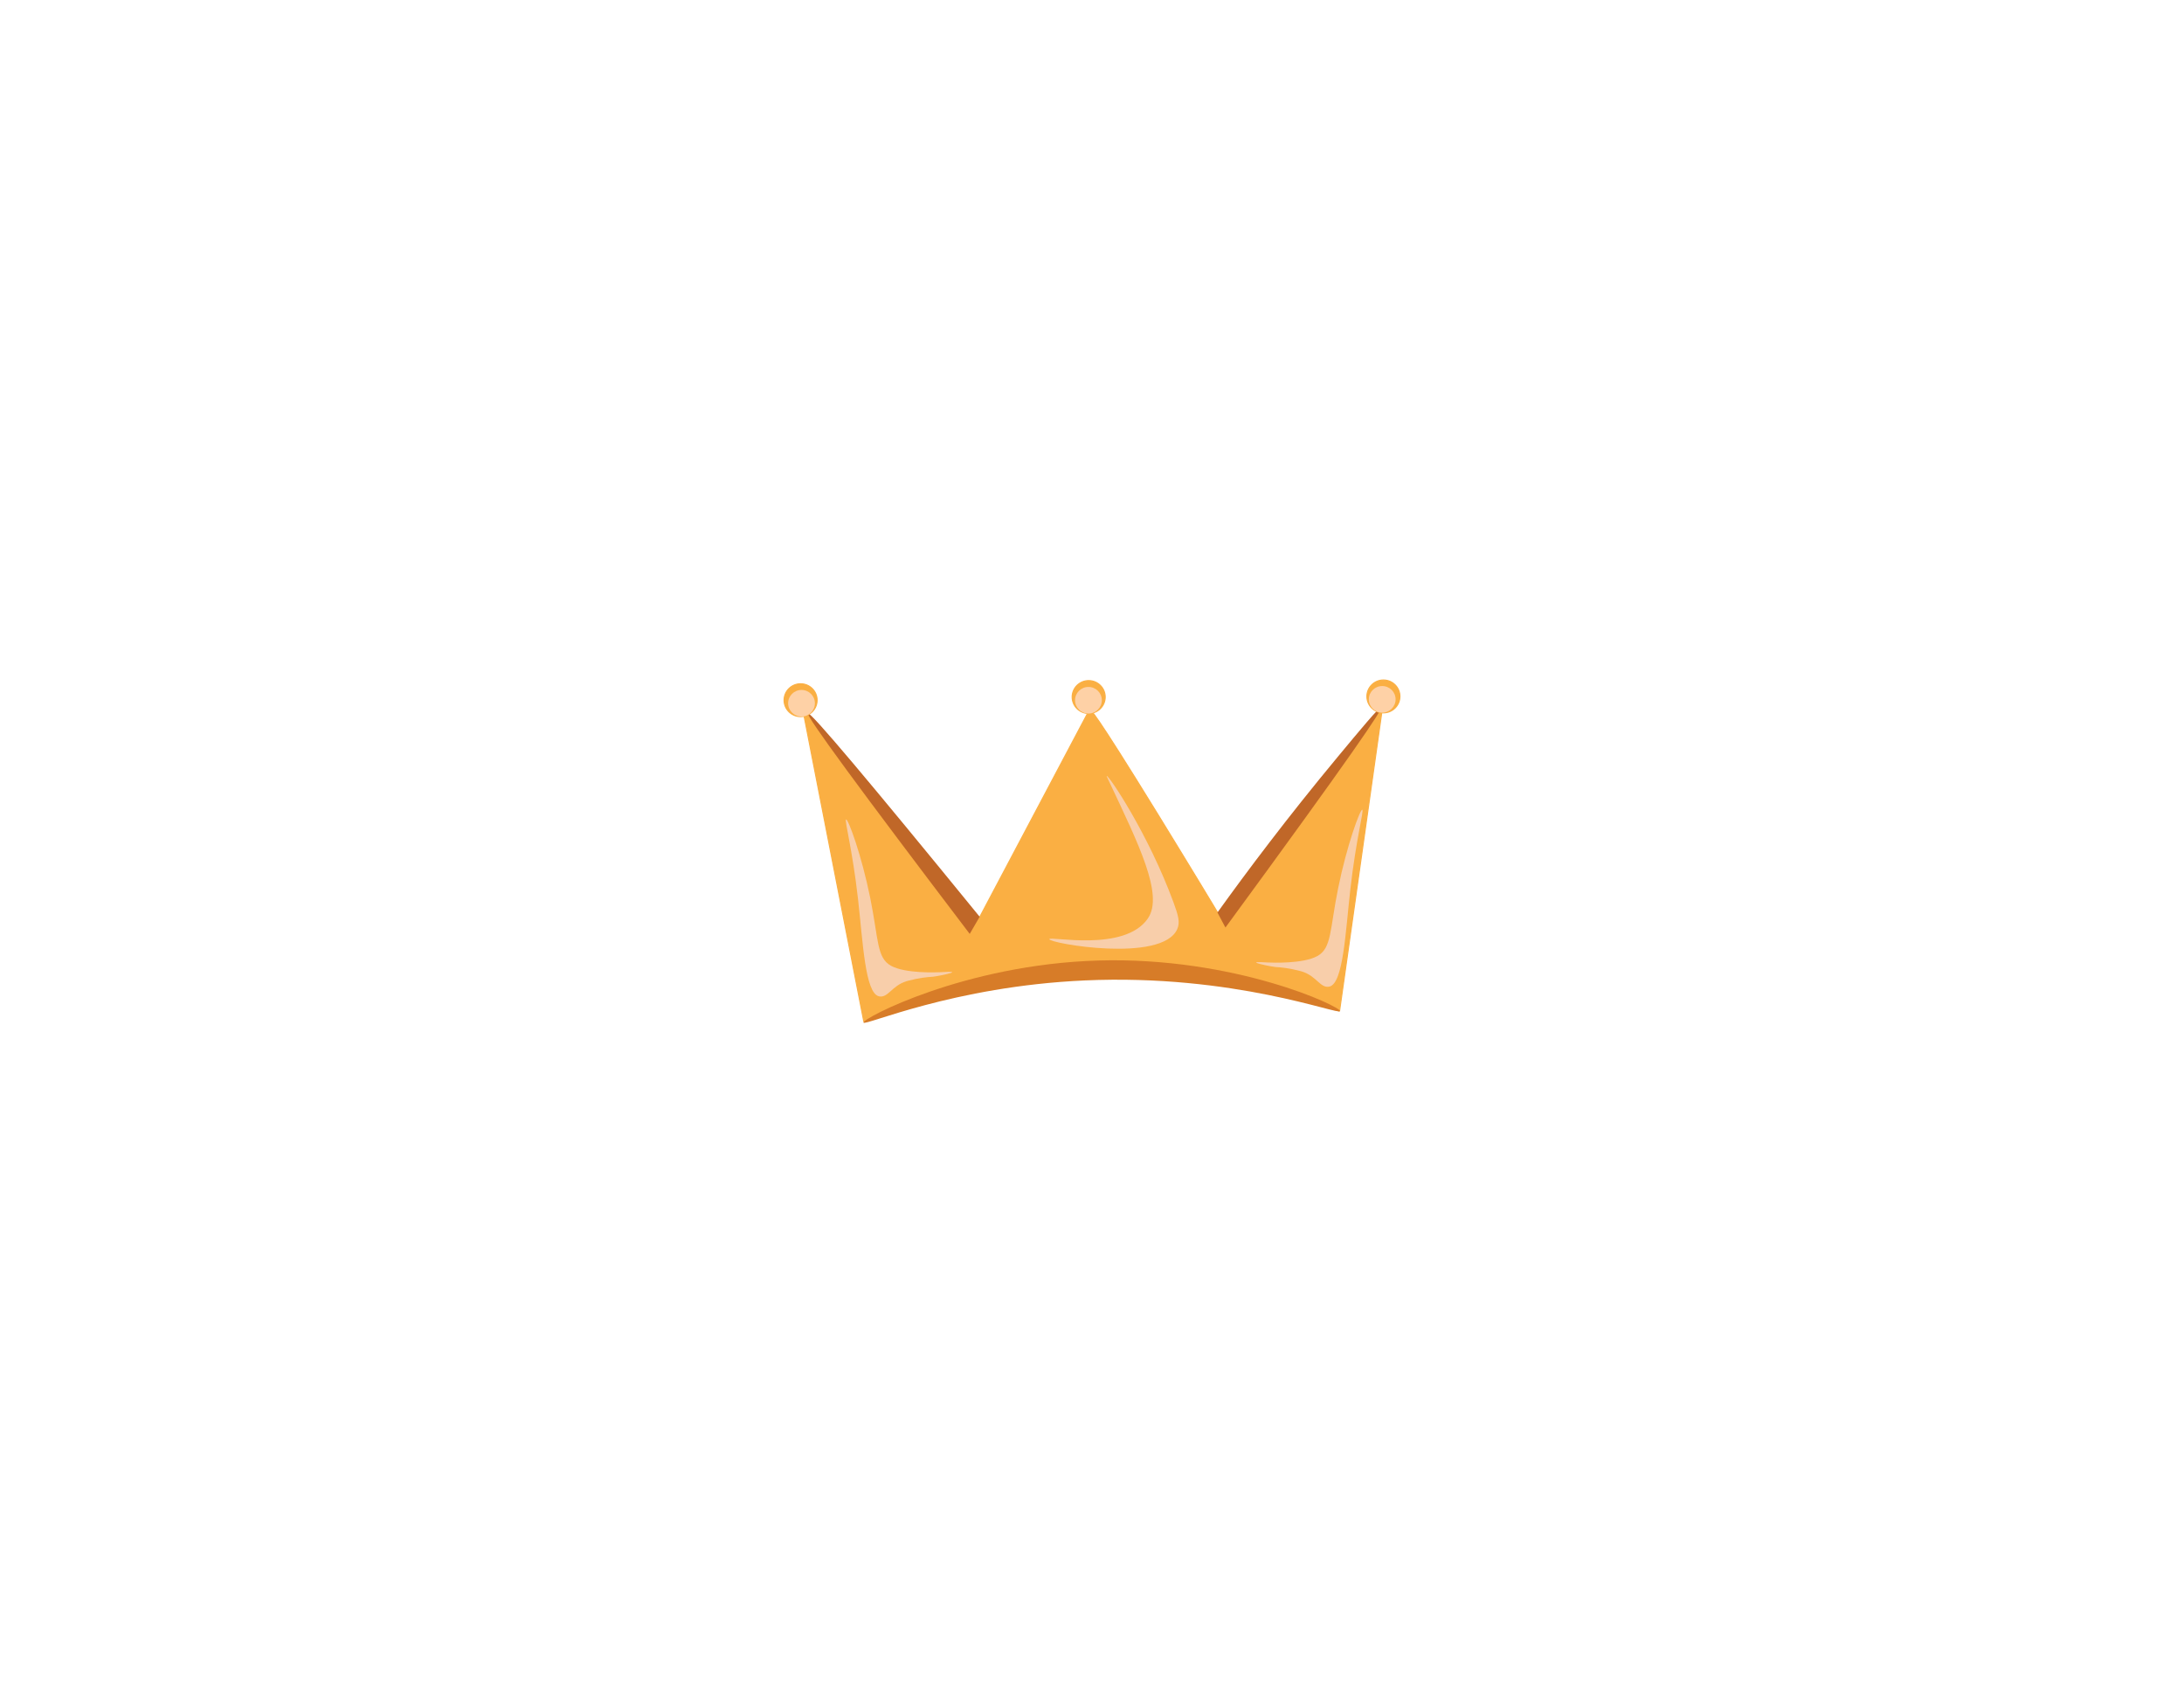
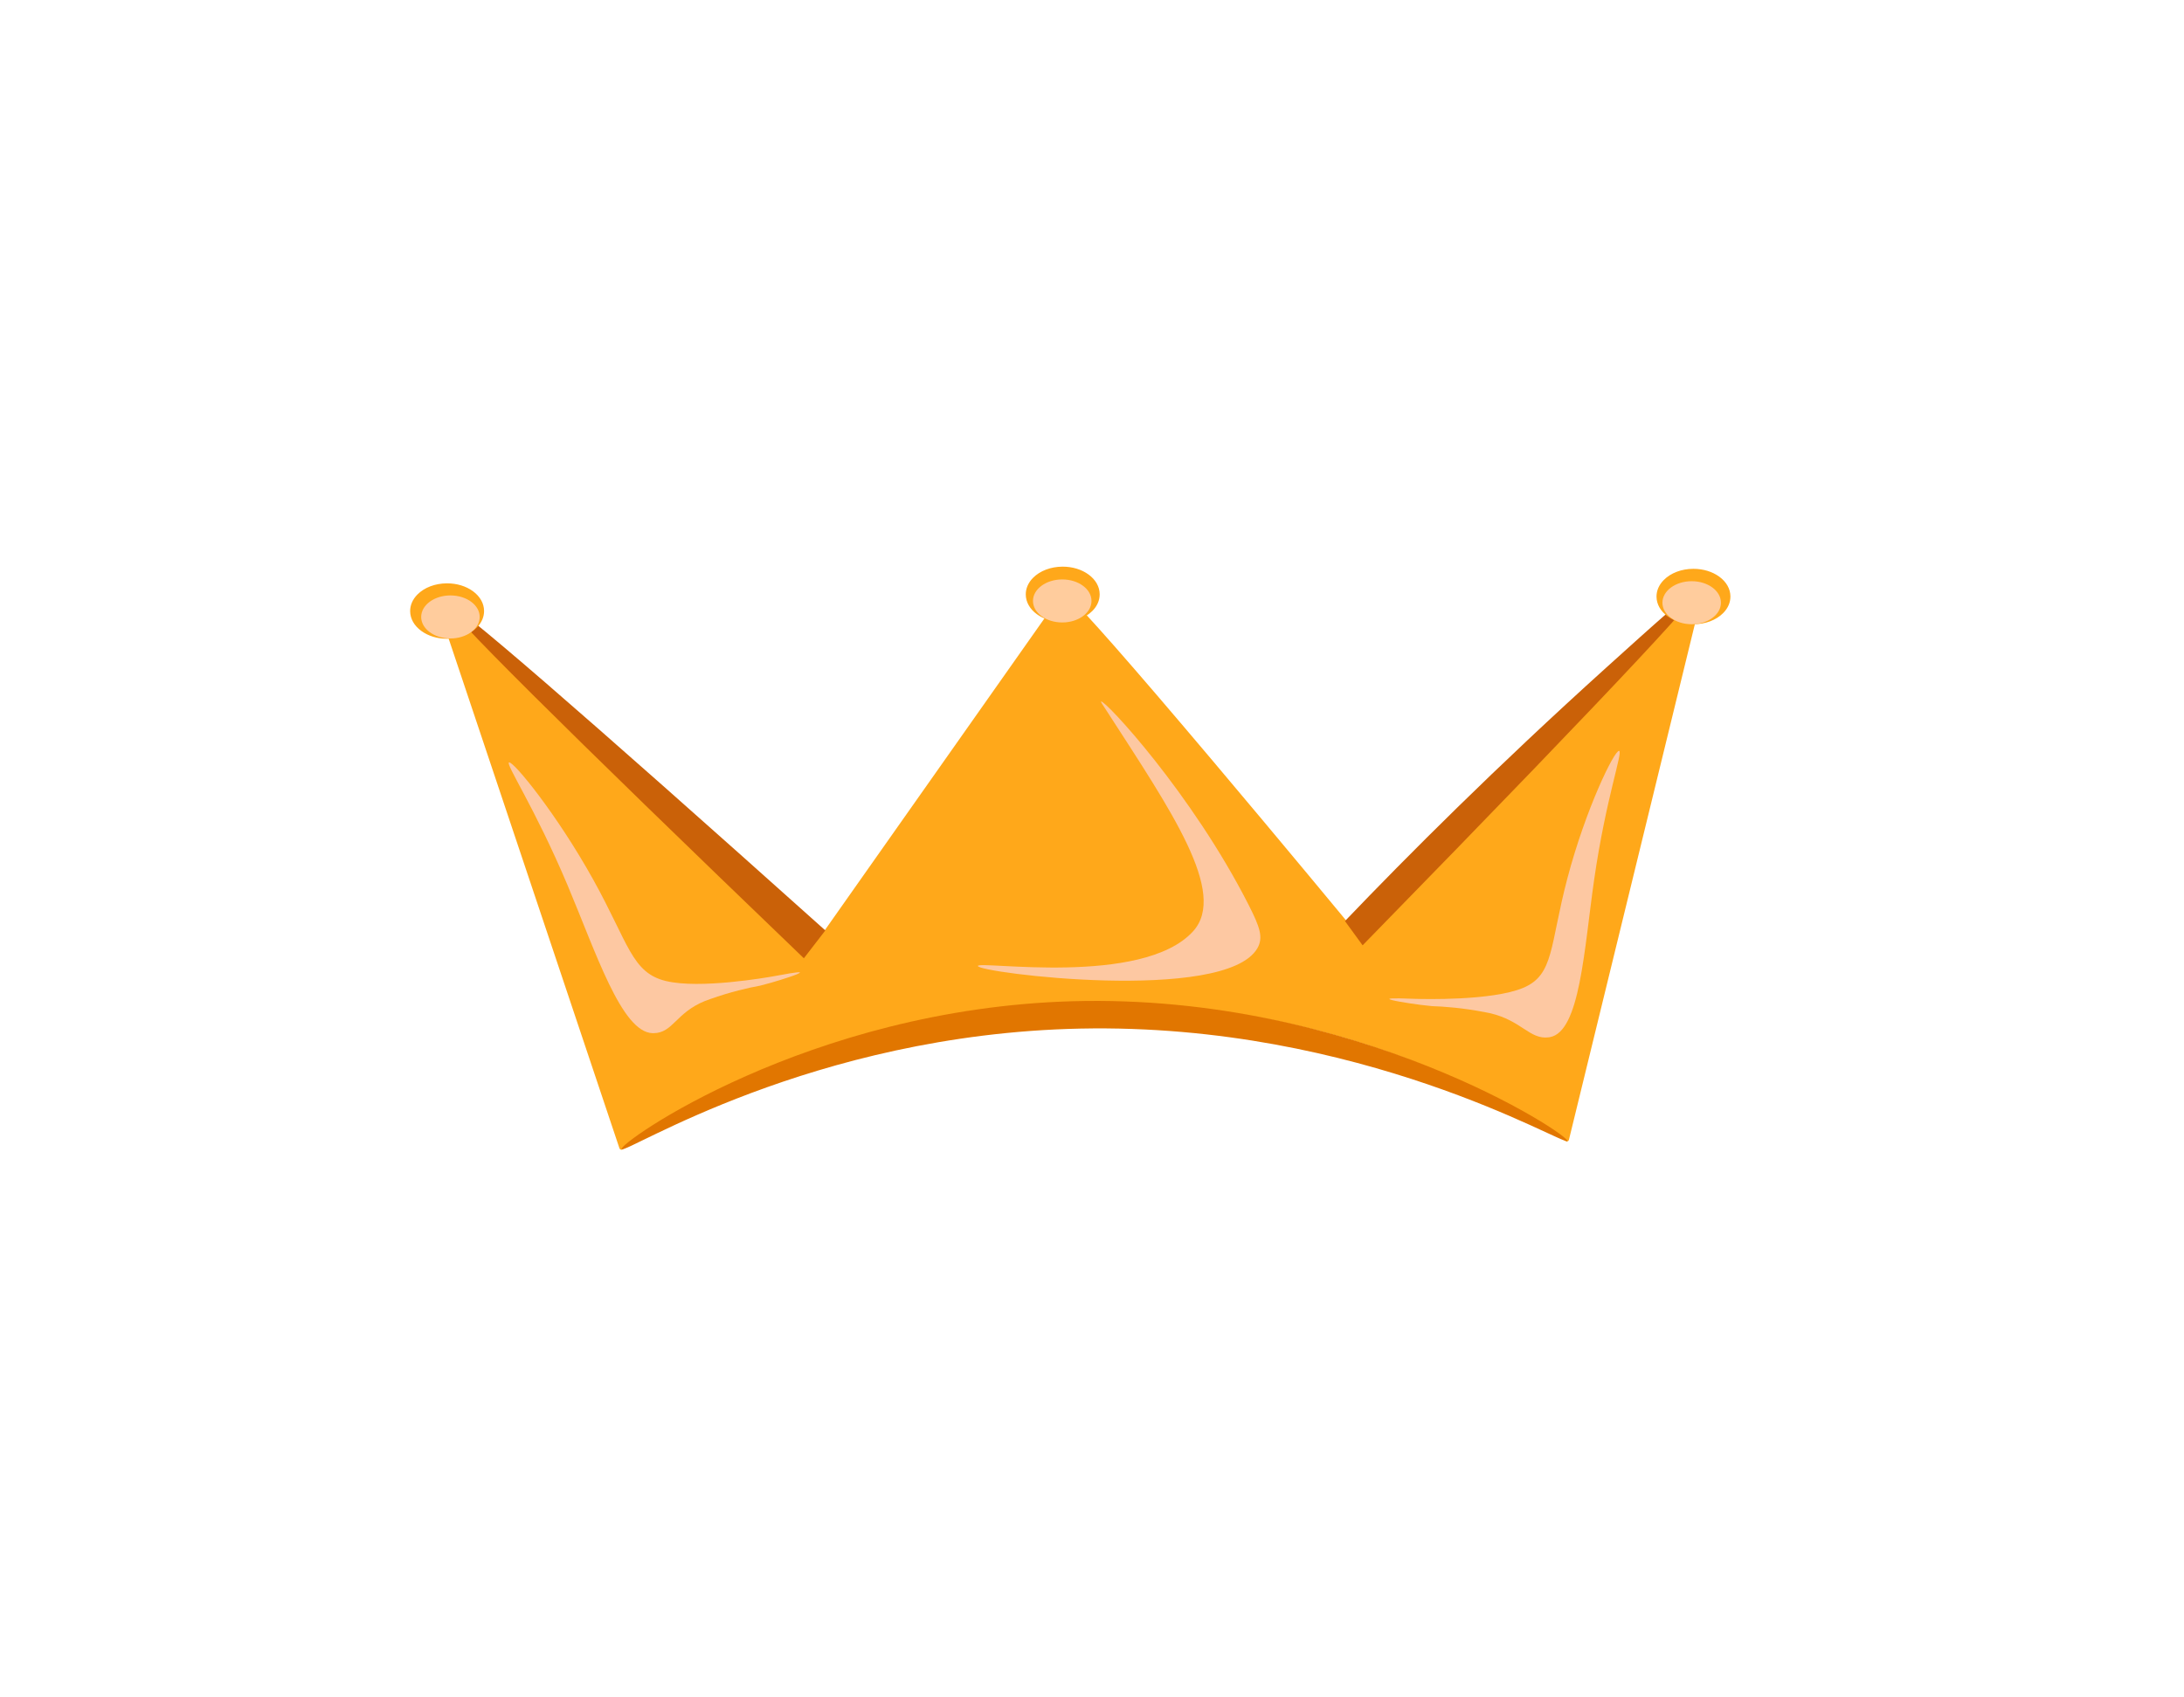
- <svg xmlns="http://www.w3.org/2000/svg" id="Layer_1" data-name="Layer 1" viewBox="0 0 1621.417 1264.252">
+ <svg xmlns="http://www.w3.org/2000/svg" id="Layer_1" data-name="Layer 1" viewBox="0 0 2129.795 1654.538">
  <defs>
    <style>
      .cls-1 {
-         fill: #f8ceaa;
+         fill: #fdc8a2;
      }

      .cls-2 {
-         fill: #faaf43;
+         fill: #e17600;
      }

      .cls-3 {
-         fill: #c06728;
+         fill: #ffcc9d;
      }

      .cls-4 {
-         fill: #fed1a6;
+         fill: #ffa81a;
      }

      .cls-5 {
-         fill: #d77c28;
+         fill: #ca6108;
      }
    </style>
  </defs>
  <g>
    <g>
      <g>
-         <path class="cls-2" d="M641.644,758.32c-.066,0-.132-.016-.191-.049-.105-.057-.179-.158-.202-.275l-44.975-230.016c-.035-.18.056-.36.222-.439.055-.026.113-.039.171-.039.116,0,.231.051.309.145l128.948,155.674,82.746-156.268c.067-.127.197-.207.34-.213.004-0.0.009-0.0.014-0.0.138,0,.266.071.34.188l95.388,152.719,120.832-154.409c.078-.099.195-.154.315-.154.053,0,.106.01.157.032.167.071.265.245.24.425l-31.736,224.311c-.017.119-.086.224-.188.286-.064.039-.136.058-.208.058-.044,0-.089-.007-.132-.022-52.013-18.189-106.212-27.653-161.091-28.128-1.44-.013-2.89-.019-4.32-.019-64.126,0-126.985,12.166-186.828,36.161-.048.019-.099.029-.149.029Z" />
-         <path class="cls-2" d="M1025.901,525.588h.005M1025.901,525.588l-31.736,224.311c-36.976-12.931-92.595-27.556-161.22-28.15-1.441-.013-2.892-.019-4.323-.019-82.608,0-147.844,20.499-186.977,36.19l-44.975-230.016,129.331,156.136,83.026-156.798,95.691,153.205,121.184-154.859M1025.901,524.787c-.019,0-.038.001-.057.002-.151.01-.29.062-.407.145-.044.031-.085.067-.123.108t-.001.001l-.002.002c-.017.018-.032.037-.047.057l-120.474,153.951-95.085-152.235c-.146-.235-.404-.377-.679-.377-.009,0-.019,0-.028.001-.287.01-.545.172-.68.425l-82.466,155.74-128.566-155.213c-.156-.189-.384-.29-.617-.29-.116,0-.232.025-.342.077-.331.157-.514.518-.443.877l20.485,104.765,24.49,125.251c.046.234.194.435.403.55.119.065.251.097.383.097.101,0,.202-.019.298-.058,59.795-23.976,122.603-36.132,186.68-36.132,1.429,0,2.877.006,4.316.019,54.835.475,108.991,9.931,160.963,28.105.086.03.175.045.264.045.145,0,.29-.04.416-.117.205-.124.343-.335.377-.572l31.727-224.249c.013-.056.019-.115.019-.175,0-.44-.352-.797-.792-.801h-.011ZM1025.901,526.389h.005-.005Z" />
+         <path class="cls-4" d="M605.977,1120.492c-.1,0-.2-.015-.298-.046-.301-.096-.539-.329-.64-.629l-178.98-534.219c-.142-.424.019-.891.391-1.138.167-.11.357-.165.546-.165.235,0,.469.084.655.247l373.336,329.271,234.804-333.419c.176-.25.457-.404.762-.418.015-.001.031-.001.046-.001.288,0,.563.126.751.346l276.859,323.439,344.258-330.001c.189-.181.435-.275.685-.275.169,0,.34.043.494.132.381.22.571.664.467,1.091l-131.117,536.965c-.078.318-.307.576-.613.691-.113.042-.231.063-.348.063-.201,0-.399-.061-.568-.18-39.66-27.835-90.348-54.676-142.727-75.578-98.86-39.45-204.033-59.452-312.596-59.452-8.616,0-17.366.13-26.007.386-231.293,6.854-384.459,102.075-439.575,142.695-.172.127-.378.193-.587.193Z" />
+         <path class="cls-4" d="M1659.155,574.473h.005M1659.155,574.473c-43.706,178.988-87.411,357.977-131.117,536.965-30.708-21.552-198.474-135.21-455.892-135.21-8.589,0-17.249.126-26.036.386-248.386,7.361-404.839,116.876-440.133,142.888-59.66-178.073-119.32-356.146-178.98-534.219l374.164,330.001,235.439-334.321,277.54,324.234,345.014-330.725M1659.159,572.495h-.005c-.478,0-.917.17-1.26.453l-.002.002c-.002.002-.005.004-.007.006-.002.002-.003.003-.005.004-.001.002-.003.002-.004.003-.002.002-.005.004-.007.006-.001.001-.001.001-.001.001-.028.024-.056.049-.083.076l-343.503,329.277-276.179-322.644c-.377-.44-.926-.692-1.503-.692-.031,0-.062.001-.093.002-.61.029-1.172.338-1.524.837l-234.169,332.516-372.509-328.541c-.371-.328-.839-.495-1.309-.495-.379,0-.76.109-1.093.33-.746.495-1.067,1.428-.782,2.277l178.98,534.219c.201.6.676,1.067,1.279,1.258.195.061.396.092.596.092.417,0,.83-.132,1.174-.386,55.041-40.566,208.002-135.657,439.018-142.503,8.633-.255,17.373-.385,25.977-.385,59.078,0,117.992,6.074,175.107,18.054,46.934,9.844,93.069,23.749,137.122,41.329,52.309,20.873,102.926,47.676,142.526,75.469.338.237.735.359,1.137.359.235,0,.47-.042.696-.127.612-.23,1.07-.748,1.225-1.382l74.924-306.837,56.169-230.028c.054-.18.083-.371.083-.569,0-1.092-.883-1.978-1.976-1.978h0ZM1659.155,576.452h.005-.005Z" />
      </g>
      <g>
-         <path class="cls-2" d="M900.45,687.04c-.13-.002-.251-.067-.324-.174-24.855-36.24-48.171-74.702-69.301-114.318-21.984-41.22-22.949-45.115-21.996-45.654.06-.034.186-.066.256-.066.746,0,2.728,0,49.919,76.62,16.125,26.181,46.632,76.32,46.632,76.64,0,.085-.027.168-.077.236l-4.779,6.551c-.076.103-.196.164-.324.164h-.006Z" />
-         <path class="cls-2" d="M809.084,527.228c4.007,0,96.15,152.859,96.15,152.86-1.593,2.184-3.186,4.368-4.779,6.552-18.254-26.615-43.102-65.204-69.278-114.28-6.578-12.334-23.621-44.287-22.152-45.118.017-.009.036-.014.059-.014M809.084,526.427c-.16,0-.316.041-.453.118-1.2.679-2.148,1.215,21.826,46.166,21.151,39.656,44.475,78.13,69.338,114.382.147.214.389.344.649.348h.012c.256,0,.496-.122.647-.329l4.779-6.552c.1-.137.154-.302.154-.472q0-.293-14.576-24.3c-7.939-13.075-19.955-32.806-32.115-52.55-47.308-76.811-49.228-76.811-50.26-76.811h0Z" />
+         <path class="cls-4" d="M1302.016,919.405c-.27-.002-.528-.115-.712-.312-72.023-76.664-139.673-158.077-201.072-241.978-47.111-64.377-65.884-92.226-64.807-96.137.118-.43.398-.758.789-.924.171-.073.359-.11.557-.11,1.897,0,7.669,0,144.506,162.098,69.107,81.865,135.121,161.766,135.171,161.844.254.388.206.9-.118,1.232l-13.597,13.987c-.186.192-.442.3-.71.3-.003,0-.005,0-.008,0Z" />
+         <path class="cls-4" d="M1036.771,580.934c11.535,0,278.849,323.494,278.85,323.496-4.532,4.662-9.065,9.324-13.597,13.987-52.896-56.305-124.942-137.96-200.994-241.885-19.113-26.118-68.631-93.782-64.429-95.567.049-.021.105-.031.17-.031M1036.771,578.956c-.332,0-.649.064-.944.189-.664.282-1.158.855-1.356,1.572-.456,1.654-1.144,4.154,25.102,41.645,14.017,20.023,30.819,42.983,39.846,55.318,61.437,83.953,129.113,165.397,201.164,242.091.37.394.885.619,1.425.624h.017c.534,0,1.046-.216,1.418-.599l8.759-9.01,4.838-4.977c.695-.715.749-1.836.126-2.615-.261-.327-66.923-80.986-135.133-161.789-39.647-46.966-71.724-84.39-95.34-111.232-45.062-51.218-48.104-51.218-49.922-51.218h0Z" />
      </g>
      <g>
-         <path class="cls-2" d="M721.972,691.861c-.124,0-.243-.058-.319-.158l-124.785-164.042c-.131-.173-.101-.42.069-.555.074-.059.162-.087.25-.087.114,0,.228.049.307.143l129.807,154.911c.106.127.123.305.044.45l-5.021,9.13c-.065.119-.186.197-.322.206-.01.001-.019.001-.029.001Z" />
-         <path class="cls-2" d="M597.187,527.419c43.269,51.637,86.538,103.274,129.807,154.911l-5.021,9.13c-41.595-54.681-83.19-109.361-124.785-164.042M597.186,526.619c-.175,0-.352.057-.499.175-.34.272-.401.765-.137,1.111l74.92,98.49,49.865,65.552c.152.2.388.316.637.316.019,0,.039-.001.059-.002.27-.02.512-.175.643-.413l5.021-9.13c.159-.289.124-.647-.088-.9l-129.807-154.911c-.158-.189-.385-.287-.614-.287h0Z" />
+         <path class="cls-4" d="M789.738,932.099c-.254,0-.5-.098-.685-.276l-361.262-346.863c-.387-.372-.407-.985-.044-1.381.195-.213.461-.321.73-.321.231,0,.462.08.649.244l375.508,327.392c.387.338.452.915.148,1.329l-14.246,19.471c-.169.23-.428.377-.712.401-.029.003-.058.004-.086.004Z" />
+         <path class="cls-4" d="M428.476,584.247c125.169,109.131,250.339,218.262,375.508,327.393-4.749,6.49-9.497,12.98-14.246,19.471-120.421-115.621-240.841-231.242-361.262-346.863M428.477,582.269c-.536,0-1.07.217-1.46.643-.725.792-.685,2.019.089,2.762l180.631,173.432,180.631,173.432c.37.355.862.551,1.37.551.057,0,.115-.002.172-.007.568-.05,1.088-.342,1.425-.803l9.648-13.186,4.598-6.285c.607-.829.478-1.984-.296-2.659l-199.001-173.502-176.507-153.891c-.374-.326-.838-.487-1.299-.487h0Z" />
      </g>
      <g>
-         <path class="cls-2" d="M923.896,726.99c-2.565,0-8.513-1.524-16.746-3.634-10.099-2.588-23.93-6.132-38.342-8.533-14.627-2.438-29.711-3.674-44.834-3.674-27.29,0-48.143,3.976-58.164,5.886-3.191.608-5.299,1.01-6.202,1.01h-.004c-.19,0-.75-.003-.839-.455-.022-.112-.016-.286.14-.476,2.017-2.455,40.292-14.265,82.841-14.265,23.364,0,43.995,3.541,61.319,10.526,7.167,2.889,21.6,9.697,22.483,12.339.112.335.03.58-.058.727-.296.492-1.052.549-1.594.549Z" />
-         <path class="cls-2" d="M841.746,703.249c20.367,0,41.862,2.713,61.169,10.497,9.264,3.735,23.276,10.755,22.232,12.489-.146.243-.572.355-1.251.355-5.686,0-29.151-7.85-55.022-12.162-16.192-2.698-31.343-3.679-44.9-3.679-35.971,0-60.765,6.896-64.366,6.896-.281,0-.432-.042-.45-.132-.304-1.536,38.487-14.264,82.588-14.264M841.746,702.449c-42.662,0-81.113,11.931-83.15,14.412-.269.328-.255.647-.224.809.07.354.342.778,1.236.778.941,0,2.951-.383,6.28-1.018,10.009-1.908,30.836-5.879,58.086-5.879,15.101,0,30.163,1.234,44.768,3.668,14.396,2.399,28.217,5.94,38.309,8.526,8.261,2.117,14.229,3.646,16.845,3.646.64,0,1.536-.077,1.937-.743.186-.31.22-.686.095-1.06-1.01-3.022-17.002-10.282-22.713-12.584-17.372-7.004-38.053-10.555-61.468-10.555h0Z" />
+         <path class="cls-4" d="M1369.938,1003.974c-7.379,0-24.384-3.139-47.92-7.483-29.045-5.361-68.823-12.703-110.257-17.611-40.374-4.782-81.972-7.207-123.637-7.207-80.931,0-142.536,8.999-172.142,13.324-9.179,1.341-15.243,2.227-17.766,2.227-.672,0-1.922,0-2.198-1.001-.058-.209-.105-.626.228-1.064,2.103-2.765,34.636-10.853,75.025-17.539,38.863-6.433,99.339-14.102,166.744-14.102,65.284,0,123.103,7.239,171.85,21.515,16.643,4.874,62.923,20.137,64.831,26.196.183.579.082,1.148-.284,1.604-.642.8-1.98,1.142-4.473,1.142Z" />
+         <path class="cls-4" d="M1138.015,954.506c57.215,0,117.335,5.591,171.571,21.476,26.665,7.81,67.019,22.534,64.053,26.232-.424.528-1.686.771-3.702.771-16.529,0-83.891-16.302-158.061-25.087-44.471-5.268-86.177-7.214-123.754-7.214-106.246,0-179.59,15.55-189.908,15.55-.774,0-1.193-.087-1.245-.275-.912-3.296,112.707-31.452,241.045-31.452M1138.015,952.528c-67.473,0-128.006,7.676-166.906,14.115-19.58,3.241-38.507,6.998-53.296,10.579-20.561,4.979-21.864,6.691-22.355,7.336-.432.567-.575,1.27-.394,1.927.477,1.726,2.42,1.726,3.151,1.726,2.595,0,8.36-.842,17.91-2.237,29.583-4.321,91.139-13.313,171.998-13.313,41.627,0,83.185,2.423,123.521,7.201,41.402,4.904,81.162,12.243,110.194,17.602,23.588,4.354,40.63,7.5,48.099,7.5,2.826,0,4.395-.452,5.245-1.512.57-.711.736-1.629.456-2.519-.418-1.33-1.29-4.097-24.336-12.967-12.246-4.713-28.018-10.033-41.16-13.882-48.837-14.303-106.749-21.555-172.127-21.555h0Z" />
      </g>
    </g>
    <g>
-       <path class="cls-2" d="M808.246,529.517c-6.763,0-12.264-5.468-12.264-12.19s5.502-12.19,12.264-12.19,12.264,5.468,12.264,12.19-5.502,12.19-12.264,12.19Z" />
-       <path class="cls-2" d="M808.246,505.539c6.551,0,11.862,5.278,11.862,11.788s-5.311,11.788-11.862,11.788-11.862-5.278-11.862-11.788,5.311-11.788,11.862-11.788M808.246,504.734c-6.984,0-12.666,5.649-12.666,12.592s5.682,12.593,12.666,12.593,12.666-5.649,12.666-12.593-5.682-12.592-12.666-12.592h0Z" />
+       <path class="cls-4" d="M1036.341,605.798c-19.195,0-34.913-11.606-35.038-25.871-.049-5.65,2.289-11.032,6.761-15.565,6.526-6.615,17.016-10.595,28.061-10.648l.231-.001c19.196,0,34.914,11.606,35.039,25.871.049,5.65-2.289,11.032-6.761,15.566-6.526,6.615-17.016,10.595-28.061,10.648l-.231.001Z" />
+       <path class="cls-4" d="M1036.356,554.706c18.704-.001,33.924,11.107,34.044,24.886.121,13.834-15.027,25.121-33.833,25.211-.075.001-.151.001-.226.001-18.704,0-33.924-11.107-34.044-24.886-.121-13.834,15.027-25.121,33.833-25.211.075-.001.151-.001.226-.001M1036.358,552.718v1.988l-.001-1.988h-.001l-.235.001c-11.472.055-21.956,4.043-28.764,10.944-4.662,4.725-7.099,10.352-7.048,16.272.064,7.306,3.924,14.124,10.868,19.198,6.76,4.939,15.696,7.659,25.164,7.659l.235-.001c11.472-.055,21.956-4.043,28.764-10.943,4.662-4.726,7.099-10.352,7.048-16.273-.064-7.305-3.923-14.123-10.868-19.197-6.76-4.939-15.696-7.659-25.162-7.659h0Z" />
    </g>
-     <ellipse class="cls-4" cx="808.061" cy="519.716" rx="9.939" ry="9.877" />
-     <path class="cls-3" d="M719.933,693.141c2.46-4.243,4.919-8.485,7.379-12.728-83.18-102.004-125.668-152.318-127.455-150.929-1.811,1.408,38.212,55.957,120.076,163.657Z" />
-     <path class="cls-3" d="M909.772,688.421c-1.976-3.722-3.953-7.444-5.931-11.166,21.669-30.18,51.576-70.088,89.529-115.8,15.706-18.917,30.974-37.307,32.046-36.493,1.361,1.033-20.057,33.046-115.644,163.459Z" />
-     <path class="cls-5" d="M641.028,758.974c-.908-2.999,75.025-43.181,174.42-46.083,101.459-2.962,180.19,34.297,179.383,37.553-.796,3.21-78.601-27.751-189.616-22.761-97.734,4.394-163.351,34.05-164.187,31.291Z" />
-     <path class="cls-1" d="M823.678,580.565c-1.631-3.472-2.209-4.499-2.016-4.623,1.29-.823,30.687,42.512,49.54,93.762,3.686,10.02,4.976,14.923,2.791,19.877-11.168,25.329-95.058,10.599-94.971,7.473.071-2.551,55.855,9.973,73.186-15.409,11.981-17.548-7.154-55.576-28.53-101.082Z" />
+     <ellipse class="cls-3" cx="1035.872" cy="586.173" rx="28.532" ry="20.988" />
+     <path class="cls-5" d="M783.915,934.709c6.982-9.049,13.964-18.098,20.946-27.146-240.678-215.61-363.58-321.939-368.683-318.963-5.173,3.017,110.731,118.38,347.737,346.11Z" />
+     <path class="cls-5" d="M1328.8,922.074c-5.742-7.882-11.487-15.764-17.232-23.645,61.645-64.428,146.76-149.639,254.865-247.294,44.736-40.412,88.227-79.698,91.319-77.984,3.925,2.175-56.965,70.496-328.952,348.924Z" />
+     <path class="cls-2" d="M606.167,1120.926c-3.828-5.213,181.242-137.099,439.942-144.311,276.561-7.71,485.769,131.288,482.343,136.362-3.282,4.862-200.384-115.348-474.999-109.669-262.453,5.427-443.559,122.693-447.286,117.618Z" />
+     <path class="cls-1" d="M1079.651,694.07c-4.746-7.355-6.426-9.53-5.872-9.795,3.689-1.767,88.881,89.914,143.952,198.558,10.767,21.241,14.56,31.641,8.38,42.199-31.59,53.975-272.689,23.826-272.495,17.183.158-5.421,160.529,20.426,209.809-33.746,34.07-37.452-21.567-117.996-83.775-214.399Z" />
    <g>
-       <path class="cls-2" d="M594.362,531.866c-6.763,0-12.264-5.468-12.264-12.19s5.502-12.19,12.264-12.19,12.264,5.468,12.264,12.19-5.502,12.19-12.264,12.19Z" />
-       <path class="cls-2" d="M594.362,507.889c6.551,0,11.862,5.277,11.862,11.788s-5.311,11.788-11.862,11.788-11.862-5.277-11.862-11.788,5.311-11.788,11.862-11.788M594.362,507.084c-6.984,0-12.666,5.649-12.666,12.592s5.682,12.592,12.666,12.592,12.666-5.649,12.666-12.592-5.682-12.592-12.666-12.592h0Z" />
+       <path class="cls-4" d="M436.006,622.077c-19.196,0-34.914-11.606-35.039-25.871-.049-5.65,2.289-11.032,6.761-15.566,6.526-6.615,17.016-10.595,28.061-10.648l.231-.001c19.196,0,34.914,11.606,35.039,25.871.049,5.65-2.289,11.032-6.761,15.566-6.526,6.615-17.016,10.595-28.061,10.648l-.231.001Z" />
+       <path class="cls-4" d="M436.02,570.986c18.704-.001,33.924,11.107,34.044,24.886.121,13.834-15.027,25.121-33.833,25.211-.075.001-.151.001-.226.001-18.704,0-33.924-11.107-34.044-24.886-.121-13.834,15.027-25.121,33.833-25.211.075-.001.151-.001.226-.001M436.022,568.997v1.988l-.001-1.988h-.002l-.235.001c-11.472.055-21.956,4.043-28.764,10.943-4.662,4.726-7.099,10.352-7.048,16.273.064,7.306,3.924,14.124,10.868,19.198,6.76,4.939,15.696,7.659,25.164,7.659l.235-.001c11.472-.055,21.956-4.043,28.764-10.944,4.662-4.726,7.099-10.352,7.048-16.273-.064-7.305-3.923-14.123-10.868-19.197-6.76-4.939-15.696-7.659-25.162-7.659h0Z" />
    </g>
-     <ellipse class="cls-4" cx="595.041" cy="521.952" rx="9.939" ry="9.877" />
+     <path class="cls-3" d="M467.631,603.99c-1.663,11.527-15.714,19.88-31.384,18.657-15.67-1.222-27.024-11.558-25.361-23.084,1.663-11.527,15.714-19.88,31.384-18.657,15.67,1.222,27.024,11.558,25.361,23.084Z" />
    <g>
-       <path class="cls-2" d="M1027.055,529.075c-6.763,0-12.264-5.468-12.264-12.19s5.502-12.19,12.264-12.19,12.264,5.468,12.264,12.19-5.502,12.19-12.264,12.19Z" />
-       <path class="cls-2" d="M1027.055,505.097c6.551,0,11.862,5.278,11.862,11.788s-5.311,11.788-11.862,11.788-11.862-5.278-11.862-11.788,5.311-11.788,11.862-11.788M1027.055,504.292c-6.984,0-12.666,5.649-12.666,12.592s5.682,12.593,12.666,12.593,12.666-5.649,12.666-12.593-5.682-12.592-12.666-12.592h0Z" />
+       <path class="cls-4" d="M1651.43,607.914c-19.196,0-34.914-11.606-35.039-25.871-.049-5.65,2.289-11.032,6.761-15.566,6.526-6.615,17.016-10.595,28.061-10.648l.231-.001c19.195,0,34.914,11.606,35.038,25.871.049,5.65-2.289,11.032-6.761,15.566-6.526,6.615-17.016,10.595-28.061,10.648l-.231.001Z" />
+       <path class="cls-4" d="M1651.444,556.823c18.704-.001,33.924,11.106,34.044,24.886.121,13.834-15.027,25.121-33.833,25.21-.075.001-.151.001-.226.001-18.704,0-33.924-11.107-34.044-24.886-.121-13.834,15.027-25.121,33.833-25.21.075-.001.151-.001.226-.001M1651.447,554.835v1.988l-.001-1.988h-.001l-.235.001c-11.472.055-21.956,4.043-28.764,10.943-4.662,4.726-7.099,10.352-7.047,16.273.064,7.306,3.924,14.123,10.868,19.198,6.76,4.939,15.697,7.659,25.164,7.659l.235-.001c11.472-.055,21.956-4.043,28.764-10.943,4.662-4.726,7.099-10.352,7.047-16.273-.064-7.306-3.923-14.123-10.868-19.197-6.76-4.939-15.696-7.659-25.162-7.659h0Z" />
    </g>
-     <ellipse class="cls-4" cx="1026.168" cy="519.053" rx="9.939" ry="9.877" />
+     <ellipse class="cls-3" cx="1649.703" cy="587.895" rx="28.532" ry="20.988" />
  </g>
-   <path class="cls-1" d="M1011.36,600.973c1.406.306-4.618,21.715-8.838,58.939-3.638,32.09-5.26,69.962-15.528,72.32-.196.045-.362.074-.365.074-6.477,1.123-9.182-7.808-19.939-11.222-.392-.125-.851-.246-1.769-.488-7.654-2.022-13.824-2.658-17.933-2.869-.949-.13-2.276-.327-3.853-.609-4.191-.75-10.62-2.189-10.543-2.763.073-.547,6.021-.135,8.838,0,2.597.124,25.977,1.114,36.593-4.777,10.699-5.937,9.135-19.253,15.428-50.359,6.448-31.874,16.324-58.59,17.909-58.245Z" />
-   <path class="cls-1" d="M628.15,608.187c-1.406.306,4.618,21.715,8.838,58.939,3.638,32.09,5.26,69.962,15.528,72.32.196.045.362.074.365.074,6.477,1.123,9.182-7.808,19.939-11.222.392-.125.851-.246,1.769-.488,7.654-2.022,13.824-2.658,17.933-2.869.949-.13,2.276-.327,3.853-.609,4.191-.75,10.62-2.189,10.543-2.763-.073-.547-6.021-.135-8.838,0-2.597.124-25.977,1.114-36.593-4.777-10.699-5.937-9.135-19.253-15.428-50.359-6.448-31.874-16.324-58.59-17.909-58.245Z" />
+   <path class="cls-1" d="M1578.903,732.4c4.042.631-12.854,46.206-24.279,125.361-9.85,68.238-13.802,148.735-43.237,153.887-.563.099-1.038.162-1.046.163-18.572,2.475-26.503-16.465-57.447-23.573-1.129-.259-2.448-.511-5.087-1.013-22.011-4.192-39.734-5.458-51.535-5.85-2.727-.264-6.54-.663-11.071-1.241-12.044-1.536-30.527-4.505-30.316-5.726.201-1.163,17.282-.369,25.372-.121,7.457.229,74.594,2.01,104.959-10.652,30.604-12.762,25.867-41.036,43.356-107.222,17.92-67.818,45.775-124.724,50.331-124.012Z" />
+   <path class="cls-1" d="M496.401,743.677c-3.797,1.204,24.81,43.454,56.923,119.428,27.684,65.495,52.822,143.867,83.049,144.66.578.015,1.061.009,1.069.008,18.868-.26,21.643-19.982,50.111-31.432,1.038-.418,2.266-.855,4.721-1.73,20.479-7.297,37.525-11.103,48.995-13.195,2.605-.653,6.238-1.597,10.53-2.82,11.406-3.249,28.748-8.836,28.219-10.003-.504-1.111-17.046,2.139-24.914,3.553-7.253,1.304-72.623,12.767-105.747,4.743-33.385-8.087-36.207-36.5-70.84-98.878-35.488-63.916-77.835-115.692-82.116-114.335Z" />
</svg>
